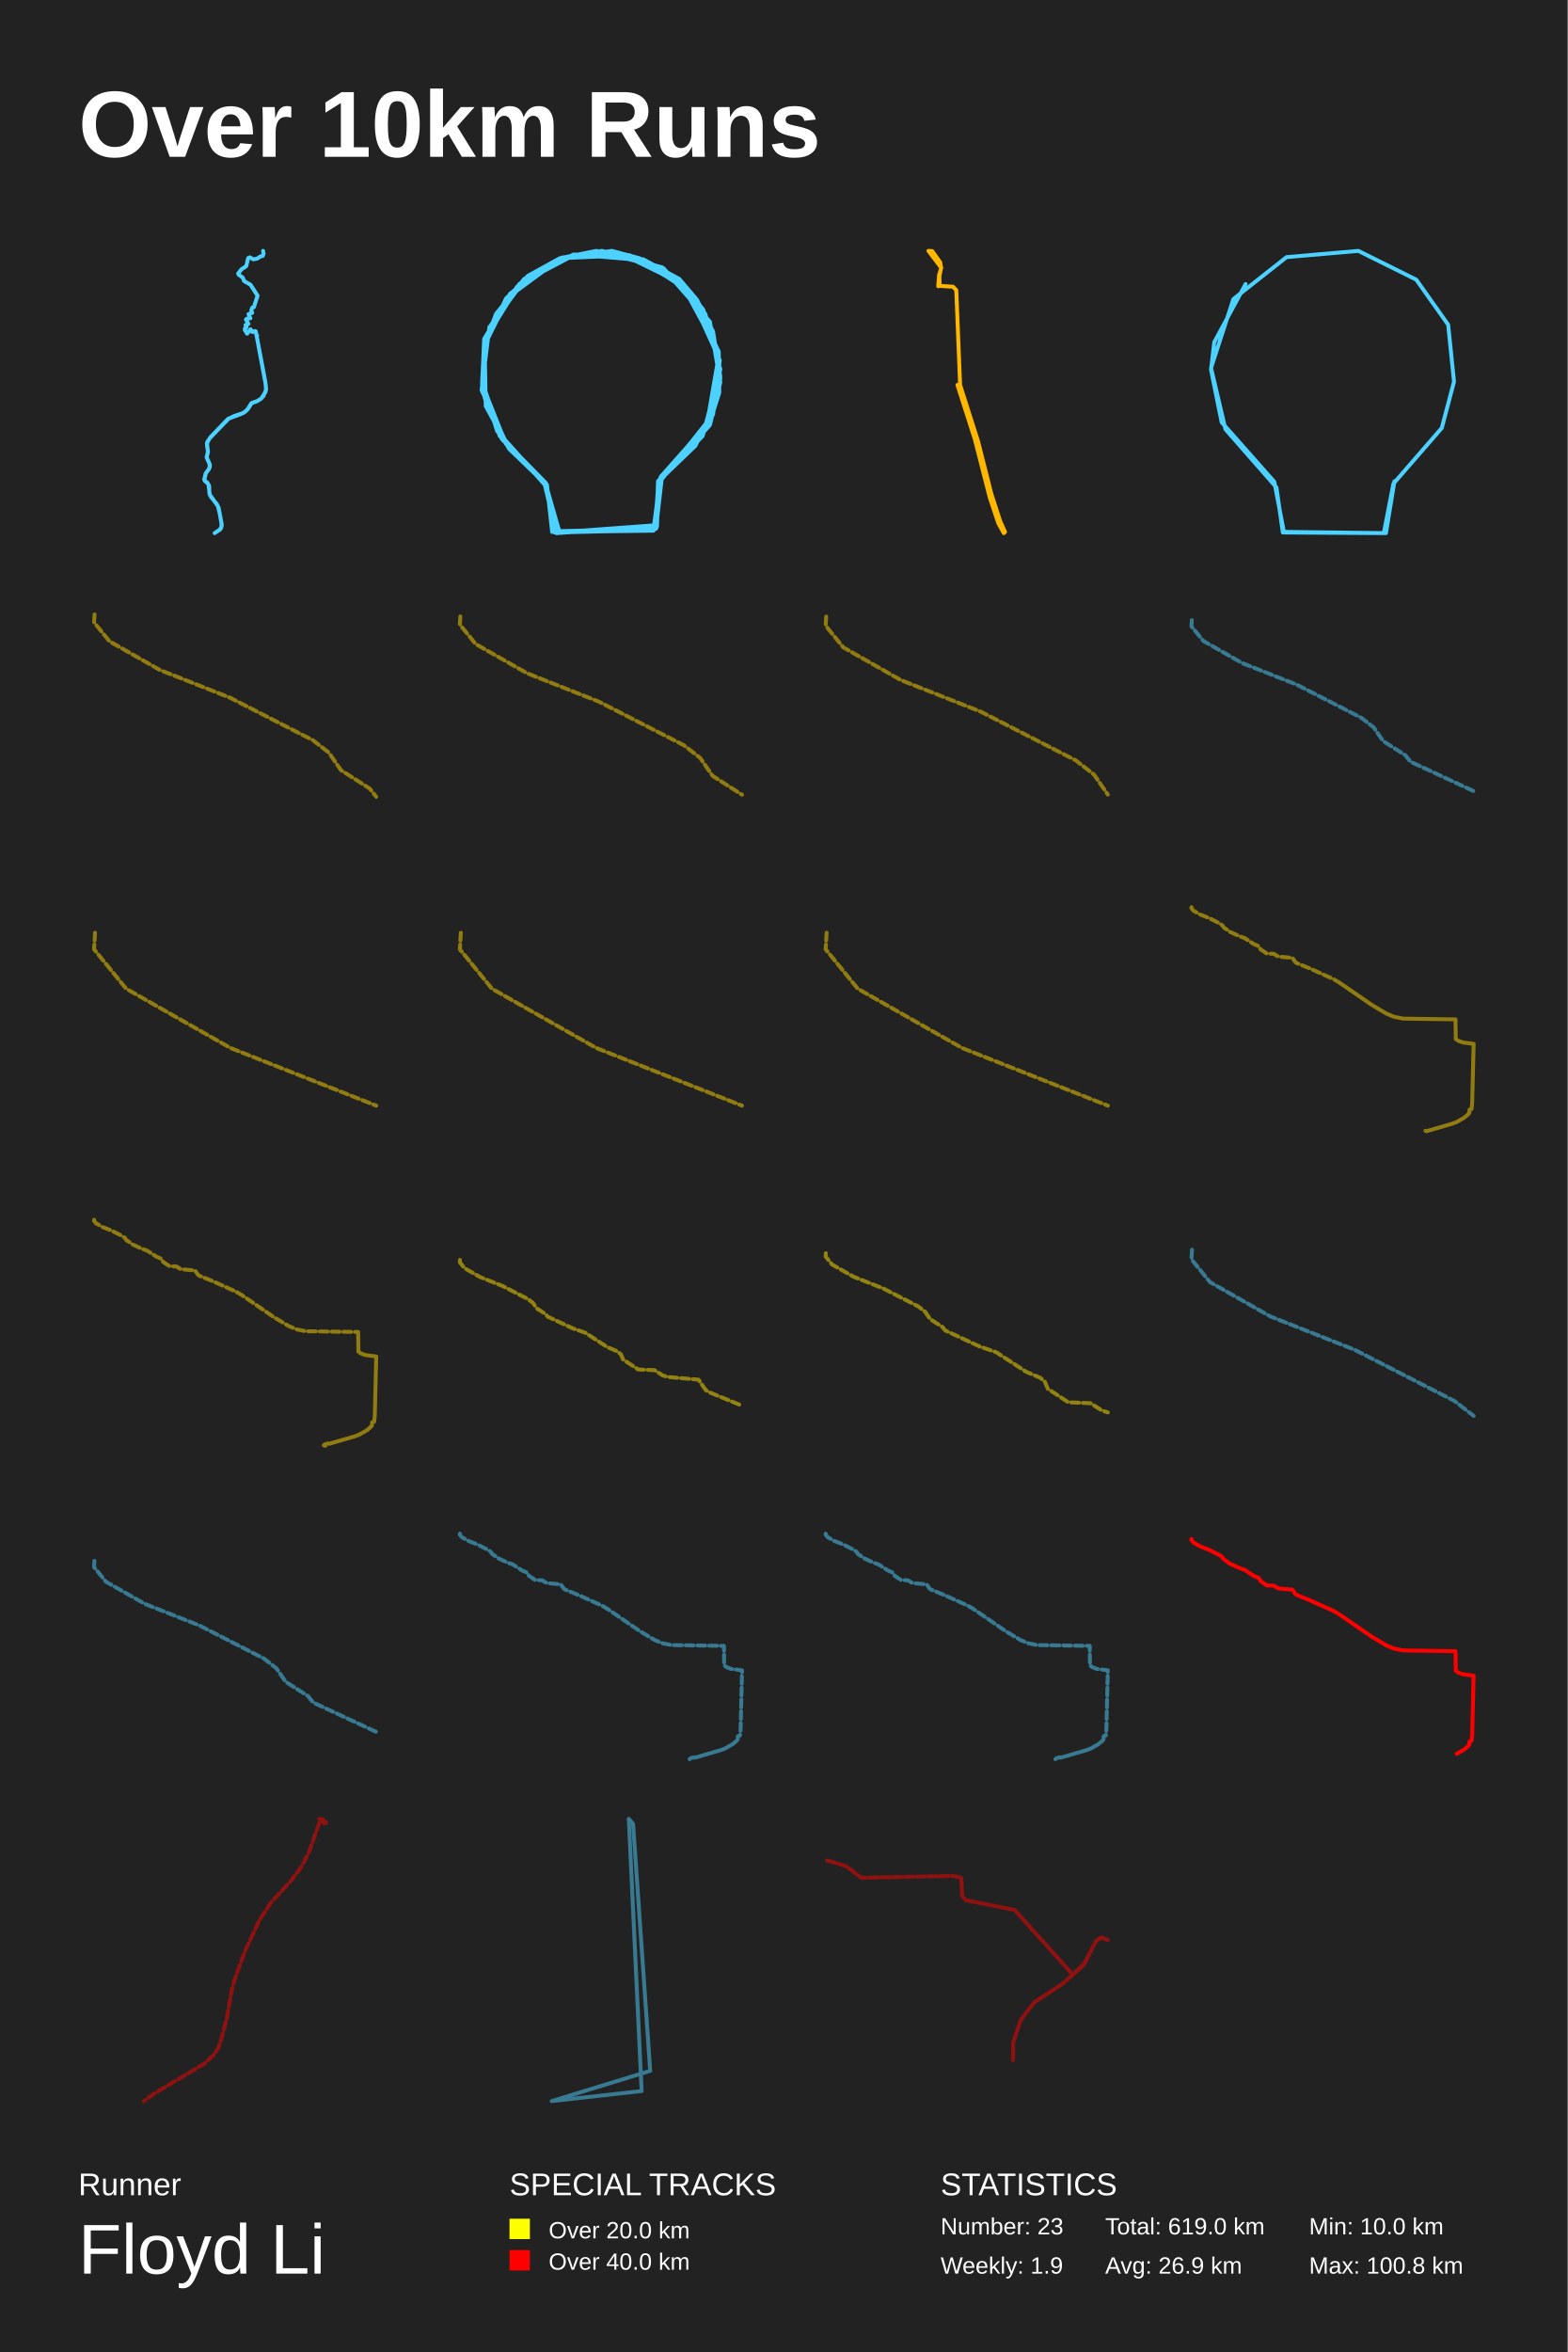
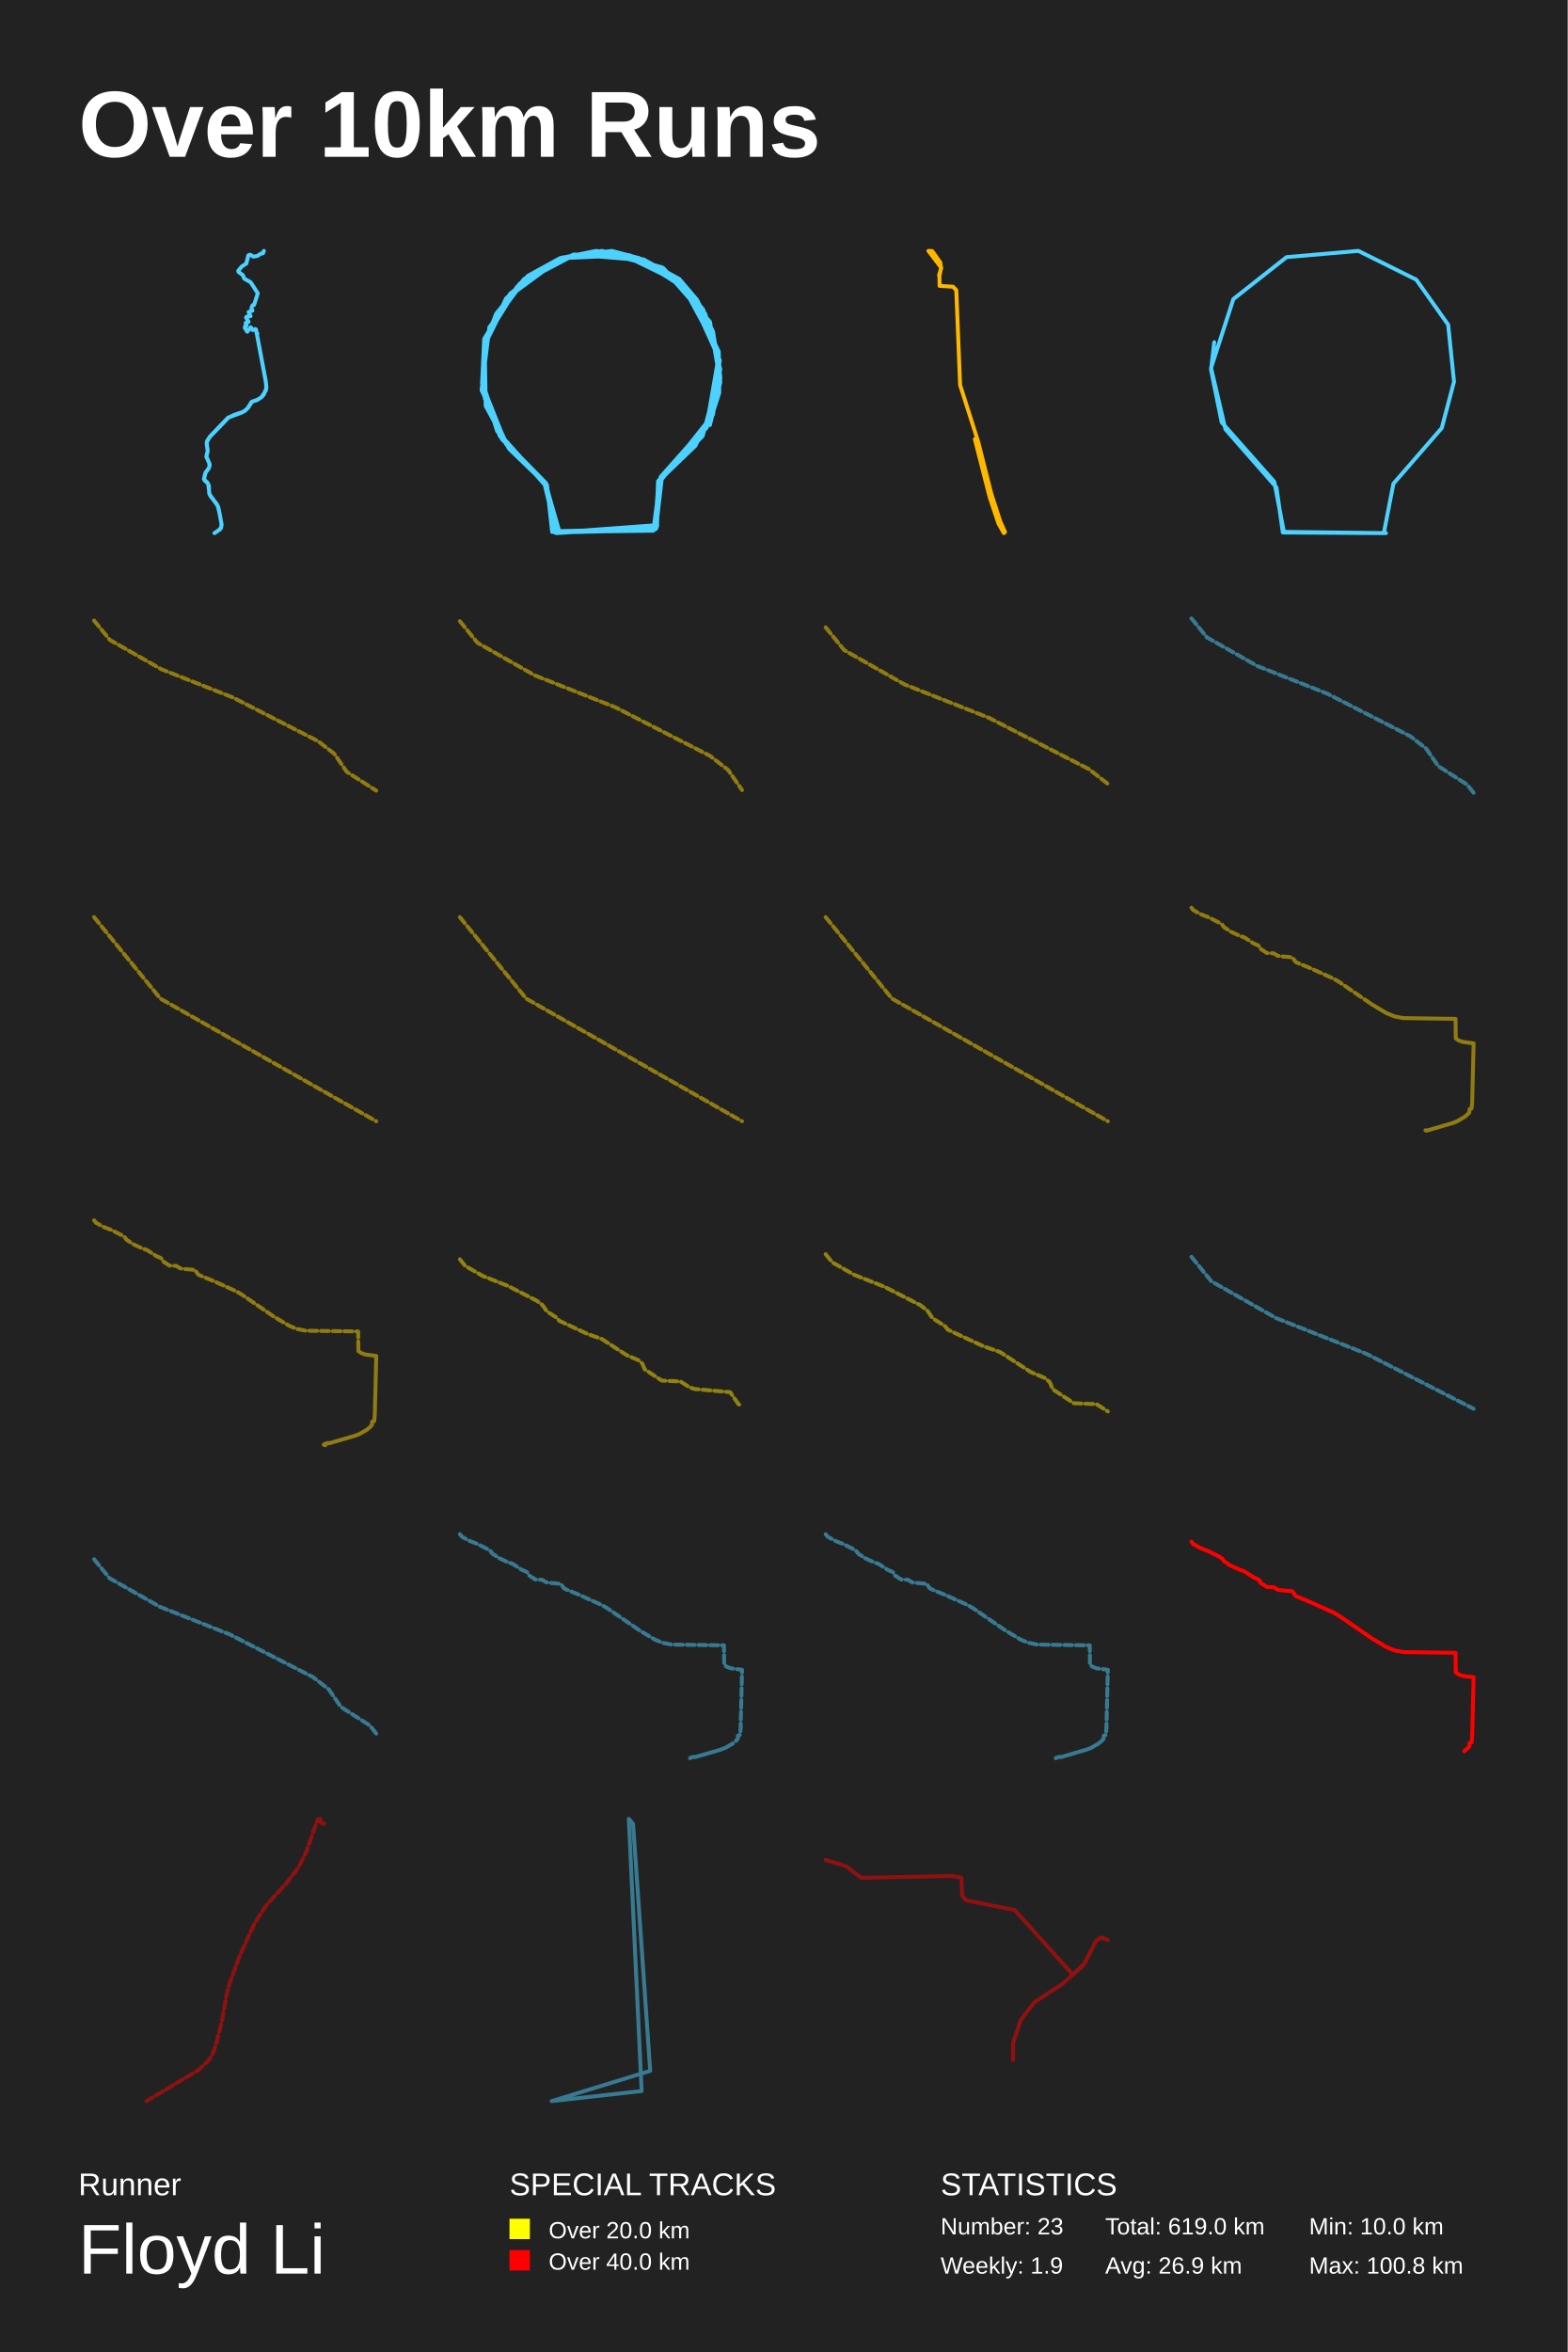
<svg xmlns="http://www.w3.org/2000/svg" baseProfile="full" height="300mm" version="1.1" viewBox="0,0,200,300" width="200mm">
  <defs />
  <rect fill="#222222" height="300" width="200" x="0" y="0" />
  <text fill="#FFFFFF" style="font-size:12px; font-family:Arial; font-weight:bold;" x="10" y="20">Over 10km Runs</text>
  <text fill="#FFFFFF" style="font-size:4px; font-family:Arial" x="10" y="280">Runner</text>
  <text fill="#FFFFFF" style="font-size:9px; font-family:Arial" x="10" y="290">Floyd Li</text>
  <text fill="#FFFFFF" style="font-size:4px; font-family:Arial" x="65" y="280">SPECIAL TRACKS</text>
  <rect fill="yellow" height="2.6" width="2.6" x="65" y="283" />
  <text fill="#FFFFFF" style="font-size:3px; font-family:Arial" x="70" y="285.5">Over 20.0 km</text>
  <rect fill="red" height="2.6" width="2.6" x="65" y="287" />
  <text fill="#FFFFFF" style="font-size:3px; font-family:Arial" x="70" y="289.5">Over 40.0 km</text>
  <text fill="#FFFFFF" style="font-size:4px; font-family:Arial" x="120" y="280">STATISTICS</text>
  <text fill="#FFFFFF" style="font-size:3px; font-family:Arial" x="120" y="285">Number: 23</text>
  <text fill="#FFFFFF" style="font-size:3px; font-family:Arial" x="120" y="290">Weekly: 1.9</text>
  <text fill="#FFFFFF" style="font-size:3px; font-family:Arial" x="141" y="285">Total: 619.0 km</text>
  <text fill="#FFFFFF" style="font-size:3px; font-family:Arial" x="141" y="290">Avg: 26.9 km</text>
  <text fill="#FFFFFF" style="font-size:3px; font-family:Arial" x="167" y="285">Min: 10.0 km</text>
  <text fill="#FFFFFF" style="font-size:3px; font-family:Arial" x="167" y="290">Max: 100.8 km</text>
-   <polyline fill="none" opacity="1" points="31.378,40.753 31.694,41.302 31.318,41.46 31.443,41.714 31.24,41.893 31.228,42.092 31.533,42.559 31.963,42.01 32.179,42.34 32.531,42.223 32.639,42.298 32.722,42.793 32.806,42.793 32.746,42.875 33.894,49.01 33.936,49.724 33.607,50.514 33.308,50.844 32.824,51.153 32.113,51.4 31.694,52.073 31.288,52.513 30.78,52.794 29.106,53.413 26.817,55.803 26.405,56.51 26.525,57.692 26.357,58.344 26.716,59.134 26.764,59.484 26.674,59.793 26.232,60.398 26.052,61.167 26.602,61.806 26.752,63.083 27.798,64.546 28.031,65.487 28.264,66.778 28.246,67.21 28.043,67.547 27.385,68.0 28.061,67.547 28.222,67.327 28.294,66.949 27.893,64.786 27.672,64.319 26.871,63.316 26.716,62.925 26.68,61.977 26.453,61.558 26.166,61.387 26.064,61.194 26.268,60.336 26.638,59.869 26.782,59.498 26.764,59.237 26.363,58.324 26.536,57.561 26.411,56.826 26.459,56.345 26.799,55.844 29.136,53.426 29.83,53.083 31.043,52.671 31.563,52.252 32.059,51.441 32.782,51.18 33.326,50.837 33.87,50.006 33.948,49.628 33.852,48.728 32.633,42.264 32.208,42.347 31.969,41.996 31.509,42.553 31.228,42.03 31.449,41.742 31.33,41.46 31.694,41.316 31.378,40.76 31.485,40.65 31.945,40.588 31.7,40.066 32.179,39.894 32.053,39.578 32.202,39.214 32.388,39.186 32.86,37.709 31.963,36.322 31.133,35.841 30.977,35.415 30.427,35.016 30.385,34.879 30.816,34.343 31.413,33.951 31.665,32.914 31.874,32.824 32.322,33.079 32.824,32.983 33.236,32.701 33.511,32.653 33.631,32.35 33.559,32.0" stroke="#4dd2ff" stroke-dasharray="none" stroke-linecap="round" stroke-linejoin="round" stroke-width="0.5" />
-   <polyline fill="none" opacity="1" points="90.372,53.818 84.214,61.065 83.42,67.532 70.774,67.922 69.649,61.611 63.756,55.611 61.637,49.455 62.101,42.909 64.683,38 71.569,32.935 79.249,32.39 86.929,36.13 91.564,44.702 91.895,48.286 90.504,53.818 84.281,60.831 83.42,67.61 70.907,67.922 69.715,62.078 63.425,54.987 61.571,49.143 61.836,44.078 64.55,38.078 67.464,35.273 73.158,32.468 80.441,32.623 87.326,36.52 89.71,39.481 91.696,45.403 90.107,54.598 83.95,61.377 83.751,66.987 71.039,67.922 69.384,61.377 64.948,57.247 61.968,51.792 61.836,44 65.08,37.455 71.569,32.935 75.276,32.156 82.096,33.091 86.664,35.584 88.915,38.234 90.968,42.286 91.895,48.052 90.173,54.52 84.016,61.377 83.552,67.455 70.443,67.844 69.781,61.844 64.021,56 61.505,48.676 62.167,42.831 66.272,36.208 73.356,32.468 81.831,33.169 88.121,37.299 91.696,44.857 91.762,50.078 90.57,53.818 84.214,61.065 83.354,67.688 71.37,67.844 69.582,61.611 64.484,56.468 61.836,50.779 61.902,43.221 65.941,36.598 71.502,32.935 80.308,32.545 87.591,36.753 91.63,44.779 91.299,51.403 88.717,56.857 84.016,61.377 83.817,67.143 70.973,68.0 69.45,61.611 64.55,56.624 61.505,48.987 61.77,43.221 65.477,37.143 71.701,32.857 78.057,32.0 81.566,32.935 87.724,36.909 91.828,45.948 90.968,52.883 84.413,61.143 83.685,67.455 70.642,67.766 69.715,61.844 64.948,57.247 61.439,49.766 62.432,41.74 67.331,35.195 71.436,32.935 76.071,32.0 84.612,34.182 89.975,40.026 91.895,47.117 89.644,55.611 83.95,61.533 83.751,67.299 70.84,67.922 69.781,62.078 63.425,54.987 61.505,48.753 61.77,44 63.293,40.026 66.868,35.584 71.767,32.857 76.799,32.0 84.479,34.104 90.57,41.039 91.895,48.753 90.57,54.208 84.148,61.377" stroke="#4dd2ff" stroke-dasharray="none" stroke-linecap="round" stroke-linejoin="round" stroke-width="0.5" />
-   <polyline fill="none" opacity="1" points="122.148,49.097 124.368,56.017 126.278,63.477 127.378,66.767 128.068,68.0 128.218,67.847 127.628,66.555 126.478,63.019 124.778,56.299 122.488,49.12 121.998,37.006 121.579,36.571 119.869,36.465 119.849,35.208 120.059,34.186 119.959,33.481 118.929,32.024 118.449,32.0 120.089,34.162 119.799,35.114 119.699,36.512" stroke="#ffb800" stroke-dasharray="none" stroke-linecap="round" stroke-linejoin="round" stroke-width="0.5" />
-   <polyline fill="none" opacity="1" points="177.901,61.375 176.816,68.0 163.658,67.92 162.845,62.173 156.334,54.75 154.502,46.927 157.351,38.146 164.133,32.798 173.289,32.0 180.682,35.672 184.752,41.419 185.498,48.683 183.938,54.59 177.766,61.694 176.545,68.0 163.794,67.84 162.573,61.455 155.859,53.872 154.502,47.167 154.909,43.654 158.911,36.231" stroke="#4dd2ff" stroke-dasharray="none" stroke-linecap="round" stroke-linejoin="round" stroke-width="0.5" />
-   <polyline fill="none" opacity="0.5" points="12.06,78.369 12.0,79.385 13.969,81.803 20.381,85.446 29.329,88.984 39.917,94.414 41.945,95.991 43.496,98.233 47.165,100.58 48.0,101.631" stroke="#ffd500" stroke-dasharray="1,0.5" stroke-linecap="round" stroke-linejoin="round" stroke-width="0.5" />
-   <polyline fill="none" opacity="0.5" points="58.728,78.631 58.667,79.671 60.682,82.146 67.247,85.876 76.407,89.498 87.247,95.057 89.323,96.671 90.911,98.966 94.667,101.369" stroke="#ffd500" stroke-dasharray="1,0.5" stroke-linecap="round" stroke-linejoin="round" stroke-width="0.5" />
-   <polyline fill="none" opacity="0.5" points="105.402,78.648 105.333,79.81 107.583,82.572 114.913,86.737 125.14,90.781 137.242,96.987 139.561,98.789 141.333,101.352" stroke="#ffd500" stroke-dasharray="1,0.5" stroke-linecap="round" stroke-linejoin="round" stroke-width="0.5" />
-   <polyline fill="none" opacity="0.5" points="152.046,79.096 152.0,79.885 153.528,81.761 158.505,84.589 165.451,87.335 173.669,91.55 175.244,92.774 176.448,94.514 179.295,96.336 179.943,97.152 188.0,100.904" stroke="#4dd2ff" stroke-dasharray="1,0.5" stroke-linecap="round" stroke-linejoin="round" stroke-width="0.5" />
-   <polyline fill="none" opacity="0.5" points="12.124,118.974 12.0,121.085 16.09,126.106 29.411,133.675 48.0,141.026" stroke="#ffd500" stroke-dasharray="1,0.5" stroke-linecap="round" stroke-linejoin="round" stroke-width="0.5" />
-   <polyline fill="none" opacity="0.5" points="58.791,118.974 58.667,121.085 62.756,126.106 76.078,133.675 94.667,141.026" stroke="#ffd500" stroke-dasharray="1,0.5" stroke-linecap="round" stroke-linejoin="round" stroke-width="0.5" />
-   <polyline fill="none" opacity="0.5" points="105.457,118.974 105.333,121.085 109.423,126.106 122.745,133.675 141.333,141.026" stroke="#ffd500" stroke-dasharray="1,0.5" stroke-linecap="round" stroke-linejoin="round" stroke-width="0.5" />
-   <polyline fill="none" opacity="0.5" points="152.008,115.712 152.0,115.846 152.259,116.164 153.104,116.644 154.282,117.11 155.676,117.825 155.943,118.032 156.147,118.328 156.63,118.637 156.74,118.775 158.107,119.411 158.766,119.642 159.956,120.417 160.51,120.652 160.695,120.814 160.809,121.086 161.625,121.625 162.505,121.662 162.945,121.944 163.192,122.027 164.877,122.174 165.274,122.741 165.446,122.847 167.229,123.581 170.155,124.904 170.862,125.324 174.993,128.165 176.863,129.281 177.872,129.7 179.011,129.926 185.691,130.023 185.722,132.527 186.076,132.767 186.594,132.96 188.0,133.145 187.815,140.683 187.737,141.453 187.478,141.545 187.442,141.974 187.207,142.218 186.798,142.564 185.848,143.108 185.247,143.338 181.984,144.288 181.854,144.233 181.984,144.288 185.247,143.338 185.848,143.108 186.798,142.564 187.207,142.218 187.442,141.974 187.478,141.545 187.737,141.453 187.815,140.683 188.0,133.145 186.594,132.96 186.076,132.767 185.722,132.527 185.691,130.023 179.011,129.926 177.872,129.7 176.863,129.281 174.993,128.165 170.862,125.324" stroke="#ffd500" stroke-dasharray="1,0.5" stroke-linecap="round" stroke-linejoin="round" stroke-width="0.5" />
-   <polyline fill="none" opacity="0.5" points="12.008,155.585 12.0,155.719 12.259,156.037 13.104,156.517 14.282,156.983 15.676,157.698 15.943,157.906 16.147,158.201 16.63,158.51 16.74,158.648 18.107,159.285 18.766,159.515 19.956,160.29 20.51,160.525 20.695,160.687 20.809,160.959 21.625,161.499 22.505,161.535 22.945,161.817 23.192,161.9 24.877,162.047 25.274,162.615 25.446,162.721 27.229,163.454 30.155,164.778 30.862,165.197 34.993,168.038 36.863,169.154 37.872,169.574 39.011,169.8 45.691,169.896 45.722,172.4 46.076,172.64 46.594,172.834 48.0,173.018 47.815,180.556 47.737,181.326 47.478,181.418 47.442,181.847 47.207,182.091 46.798,182.437 45.848,182.981 45.247,183.211 41.984,184.161 41.854,184.106 41.442,184.23 41.308,184.345 41.505,184.415 41.308,184.345 41.442,184.23 41.854,184.106 41.984,184.161 45.247,183.211 45.848,182.981 46.798,182.437 47.207,182.091 47.442,181.847 47.478,181.418 47.737,181.326 47.815,180.556 48.0,173.018 46.594,172.834 46.076,172.64 45.722,172.4 45.691,169.896" stroke="#ffd500" stroke-dasharray="1,0.5" stroke-linecap="round" stroke-linejoin="round" stroke-width="0.5" />
-   <polyline fill="none" opacity="0.5" points="58.685,160.7 58.667,161.016 59.279,161.768 61.275,162.902 64.06,164.004 67.356,165.694 67.987,166.184 68.47,166.882 69.611,167.613 69.871,167.94 73.102,169.444 74.662,169.99 77.474,171.821 78.783,172.377 79.22,172.759 79.489,173.402 81.42,174.678 83.499,174.765 84.539,175.43 85.124,175.626 89.106,175.975 90.044,177.316 90.452,177.567 94.667,179.3" stroke="#ffe200" stroke-dasharray="1,0.5" stroke-linecap="round" stroke-linejoin="round" stroke-width="0.5" />
-   <polyline fill="none" opacity="0.5" points="105.359,159.845 105.333,160.275 106.167,161.299 108.883,162.842 112.672,164.34 117.156,166.64 118.015,167.308 118.672,168.257 120.226,169.251 120.58,169.696 124.975,171.744 127.098,172.485 130.925,174.978 132.706,175.734 133.3,176.253 133.666,177.129 136.293,178.864 139.123,178.983 140.538,179.888 141.333,180.155" stroke="#ffe200" stroke-dasharray="1,0.5" stroke-linecap="round" stroke-linejoin="round" stroke-width="0.5" />
-   <polyline fill="none" opacity="0.5" points="152.072,159.408 152.0,160.629 154.367,163.535 162.076,167.915 172.833,172.169 185.562,178.697 188.0,180.592" stroke="#4dd2ff" stroke-dasharray="1,0.5" stroke-linecap="round" stroke-linejoin="round" stroke-width="0.5" />
-   <polyline fill="none" opacity="0.5" points="12.046,199.096 12.0,199.885 13.528,201.761 18.505,204.589 25.451,207.335 33.669,211.55 35.244,212.774 36.448,214.514 39.295,216.336 39.943,217.152 48.0,220.904" stroke="#4dd2ff" stroke-dasharray="1,0.5" stroke-linecap="round" stroke-linejoin="round" stroke-width="0.5" />
-   <polyline fill="none" opacity="0.5" points="58.675,195.62 58.667,195.754 58.926,196.072 59.77,196.552 60.948,197.018 62.342,197.733 62.61,197.94 62.814,198.235 63.297,198.544 63.407,198.683 64.773,199.319 65.433,199.55 66.623,200.325 67.177,200.56 67.361,200.721 67.475,200.993 68.292,201.533 69.172,201.57 69.612,201.851 69.859,201.934 71.544,202.082 71.94,202.649 72.113,202.755 73.896,203.489 76.822,204.812 77.529,205.232 81.66,208.073 83.529,209.189 84.539,209.608 85.677,209.834 92.358,209.931 92.389,212.435 92.742,212.675 93.261,212.868 94.667,213.053 94.482,220.591 94.404,221.361 94.144,221.453 94.109,221.882 93.873,222.126 93.465,222.472 92.515,223.016 91.914,223.246 88.65,224.196 88.521,224.14 88.108,224.265 87.975,224.38 88.108,224.265 88.521,224.14 88.65,224.196 91.914,223.246 92.515,223.016 93.465,222.472 93.873,222.126" stroke="#4dd2ff" stroke-dasharray="1,0.5" stroke-linecap="round" stroke-linejoin="round" stroke-width="0.5" />
-   <polyline fill="none" opacity="0.5" points="105.341,195.62 105.333,195.754 105.593,196.072 106.437,196.552 107.615,197.018 109.009,197.733 109.276,197.94 109.48,198.235 109.963,198.544 110.073,198.683 111.44,199.319 112.1,199.55 113.29,200.325 113.843,200.56 114.028,200.721 114.142,200.993 114.959,201.533 115.838,201.57 116.278,201.851 116.526,201.934 118.21,202.082 118.607,202.649 118.78,202.755 120.563,203.489 123.488,204.812 124.195,205.232 128.327,208.073 130.196,209.189 131.205,209.608 132.344,209.834 139.024,209.931 139.056,212.435 139.409,212.675 139.927,212.868 141.333,213.053 141.149,220.591 141.07,221.361 140.811,221.453 140.776,221.882 140.54,222.126 140.132,222.472 139.181,223.016 138.58,223.246 135.317,224.196 135.187,224.14 134.775,224.265 134.642,224.38 134.775,224.265 135.187,224.14 135.317,224.196 138.58,223.246 139.181,223.016 140.132,222.472 140.54,222.126 140.776,221.882" stroke="#4dd2ff" stroke-dasharray="1,0.5" stroke-linecap="round" stroke-linejoin="round" stroke-width="0.5" />
-   <polyline fill="none" opacity="1" points="152.008,196.302 152.0,196.436 152.259,196.754 153.104,197.234 154.282,197.7 155.676,198.415 155.943,198.622 156.147,198.918 156.63,199.227 156.74,199.365 158.107,200.001 158.766,200.232 159.956,201.007 160.51,201.242 160.695,201.404 160.809,201.676 161.625,202.215 162.505,202.252 162.945,202.534 163.192,202.617 164.877,202.764 165.274,203.331 165.446,203.438 167.229,204.171 170.155,205.494 170.862,205.914 174.993,208.755 176.863,209.871 177.872,210.29 179.011,210.516 185.691,210.613 185.722,213.117 186.076,213.357 186.594,213.55 188.0,213.735 187.815,221.273 187.737,222.043 187.478,222.135 187.442,222.564 187.207,222.808 186.798,223.154 185.848,223.698" stroke="red" stroke-dasharray="none" stroke-linecap="round" stroke-linejoin="round" stroke-width="0.5" />
-   <polyline fill="none" opacity="0.5" points="40.735,232.0 41.189,232.049 41.281,232.523 41.643,232.681 41.584,232.415 41.298,232.523 41.189,232.198 40.869,232.128 39.449,236.167 38.465,238.093 37.078,239.95 34.531,242.724 33.068,244.966 31.253,248.886 29.933,252.5 29.521,254.06 28.974,257.229 28.251,260.043 27.898,261.109 27.344,262.037 26.116,263.192 19.627,267.072 18.357,268.0" stroke="red" stroke-dasharray="1,0.5" stroke-linecap="round" stroke-linejoin="round" stroke-width="0.5" />
-   <polyline fill="none" opacity="0.5" points="82.951,264.143 80.765,232.643 80.219,232.0 81.858,266.714 70.382,268.0 82.951,264.143 80.765,232.643 80.219,232.0 81.858,266.714 70.382,268.0 82.951,264.143 80.765,232.643 80.219,232.0 81.858,266.714 70.382,268.0 82.951,264.143 80.765,232.643 80.219,232.0 81.858,266.714 70.382,268.0 82.951,264.143 80.765,232.643 80.219,232.0 81.858,266.714 70.382,268.0 82.951,264.143 80.765,232.643 80.219,232.0 81.858,266.714 70.382,268.0 82.951,264.143 80.765,232.643 80.219,232.0 81.858,266.714 70.382,268.0 82.951,264.143 80.765,232.643 80.219,232.0 81.858,266.714 70.382,268.0 82.951,264.143 80.765,232.643 80.219,232.0 81.858,266.714 70.382,268.0 82.951,264.143 80.765,232.643 80.219,232.0 81.858,266.714 70.382,268.0 82.951,264.143 80.765,232.643 80.219,232.0 81.858,266.714 70.382,268.0 82.951,264.143 80.765,232.643 80.219,232.0 81.858,266.714 70.382,268.0 82.951,264.143 80.765,232.643 80.219,232.0 81.858,266.714 70.382,268.0 82.951,264.143 80.765,232.643 80.219,232.0 81.858,266.714 70.382,268.0 82.951,264.143 80.765,232.643 80.219,232.0 81.858,266.714 70.382,268.0 82.951,264.143 80.765,232.643 80.219,232.0 81.858,266.714 70.382,268.0 82.951,264.143 80.765,232.643 80.219,232.0 81.858,266.714 70.382,268.0 82.951,264.143 80.765,232.643 80.219,232.0 81.858,266.714 70.382,268.0 82.951,264.143 80.765,232.643 80.219,232.0 81.858,266.714 70.382,268.0 82.951,264.143 80.765,232.643 80.219,232.0 81.858,266.714 70.382,268.0 82.951,264.143 80.765,232.643 80.219,232.0 81.858,266.714 70.382,268.0 82.951,264.143 80.765,232.643 80.219,232.0 81.858,266.714 70.382,268.0 82.951,264.143 80.765,232.643 80.219,232.0 81.858,266.714 70.382,268.0 82.951,264.143 80.765,232.643 80.219,232.0 81.858,266.714 70.382,268.0 82.951,264.143 80.765,232.643 80.219,232.0 81.858,266.714 70.382,268.0 82.951,264.143 80.765,232.643 80.219,232.0 81.858,266.714 70.382,268.0 82.951,264.143 80.765,232.643 80.219,232.0 81.858,266.714 70.382,268.0 82.951,264.143 80.765,232.643 80.219,232.0 81.858,266.714 70.382,268.0 82.951,264.143 80.765,232.643 80.219,232.0 81.858,266.714 70.382,268.0 82.951,264.143 80.765,232.643 80.219,232.0" stroke="#4dd2ff" stroke-dasharray="1,0.5" stroke-linecap="round" stroke-linejoin="round" stroke-width="0.5" />
-   <polyline fill="none" opacity="0.5" points="129.252,260.559 129.239,262.761 129.252,260.559 130.215,257.663 131.948,255.401 135.543,253.048 138.175,250.725 139.844,247.572 140.447,247.135 141.333,247.451 140.512,247.119 139.806,247.602 138.406,250.378 136.865,251.871 129.457,243.62 123.231,242.383 122.743,241.794 122.64,239.501 121.51,239.275 109.891,239.517 107.94,238.038 105.333,237.239 107.94,238.038 109.891,239.517 121.51,239.275 122.64,239.501 122.743,241.794 123.231,242.383 129.457,243.62 136.865,251.871 138.406,250.378 139.806,247.602 140.512,247.119 141.333,247.451 140.447,247.135 139.844,247.572 138.175,250.725 135.543,253.048 131.948,255.401 130.215,257.663 129.252,260.559 129.239,262.761 129.252,260.559 130.215,257.663 131.948,255.401 135.543,253.048 138.175,250.725 139.844,247.572 140.447,247.135 141.333,247.451 140.512,247.119 139.806,247.602 138.406,250.378 136.865,251.871 129.457,243.62 123.231,242.383 122.743,241.794 122.64,239.501 121.51,239.275" stroke="red" stroke-dasharray="1,0.5" stroke-linecap="round" stroke-linejoin="round" stroke-width="0.5" />
+   <polyline fill="none" opacity="1" points="31.711,41.04 31.331,41.199 31.458,41.456 31.252,41.636 31.24,41.838 31.548,42.309 31.983,41.754 32.2,42.087 32.556,41.969 32.665,42.046 32.749,42.545 32.834,42.545 32.773,42.629 33.932,48.823 33.974,49.545 33.642,50.342 33.341,50.675 32.852,50.987 32.134,51.237 31.711,51.917 31.301,52.361 30.788,52.645 29.098,53.269 26.786,55.683 26.37,56.397 26.49,57.59 26.321,58.249 26.684,59.047 26.732,59.401 26.641,59.713 26.195,60.323 26.014,61.1 26.569,61.745 26.72,63.035 27.776,64.512 28.011,65.462 28.247,66.766 28.229,67.203 28.023,67.542 27.359,68.0 28.041,67.542 28.204,67.32 28.277,66.939 27.872,64.755 27.649,64.283 26.84,63.27 26.684,62.875 26.647,61.918 26.418,61.495 26.128,61.322 26.026,61.127 26.231,60.261 26.605,59.789 26.75,59.414 26.732,59.151 26.327,58.228 26.502,57.459 26.376,56.716 26.424,56.231 26.768,55.725 29.128,53.283 29.828,52.936 31.053,52.52 31.578,52.097 32.079,51.279 32.81,51.015 33.359,50.668 33.908,49.829 33.986,49.447 33.89,48.539 32.659,42.011 32.23,42.094 31.989,41.741 31.524,42.302 31.24,41.775 31.464,41.484 31.343,41.199 31.711,41.054 31.391,40.492 31.5,40.381 31.965,40.318 31.717,39.791 32.2,39.618 32.073,39.299 32.224,38.931 32.411,38.903 32.888,37.412 31.983,36.01 31.144,35.525 30.987,35.094 30.432,34.692 30.389,34.553 30.824,34.012 31.427,33.617 31.681,32.569 31.892,32.479 32.345,32.735 32.852,32.638 33.268,32.354 33.546,32.305 33.667,32.0" stroke="#4dd2ff" stroke-dasharray="none" stroke-linecap="round" stroke-linejoin="round" stroke-width="0.5" />
+   <polyline fill="none" opacity="1" points="84.214,61.065 83.42,67.532 70.774,67.922 69.649,61.611 63.756,55.611 61.637,49.455 62.101,42.909 64.683,38 71.569,32.935 79.249,32.39 86.929,36.13 91.564,44.702 91.895,48.286 90.504,53.818 84.281,60.831 83.42,67.61 70.907,67.922 69.715,62.078 63.425,54.987 61.571,49.143 61.836,44.078 64.55,38.078 67.464,35.273 73.158,32.468 80.441,32.623 87.326,36.52 89.71,39.481 91.696,45.403 90.107,54.598 83.95,61.377 83.751,66.987 71.039,67.922 69.384,61.377 64.948,57.247 61.968,51.792 61.836,44 65.08,37.455 71.569,32.935 75.276,32.156 82.096,33.091 86.664,35.584 88.915,38.234 90.968,42.286 91.895,48.052 90.173,54.52 84.016,61.377 83.552,67.455 70.443,67.844 69.781,61.844 64.021,56 61.505,48.676 62.167,42.831 66.272,36.208 73.356,32.468 81.831,33.169 88.121,37.299 91.696,44.857 91.762,50.078 90.57,53.818 84.214,61.065 83.354,67.688 71.37,67.844 69.582,61.611 64.484,56.468 61.836,50.779 61.902,43.221 65.941,36.598 71.502,32.935 80.308,32.545 87.591,36.753 91.63,44.779 91.299,51.403 88.717,56.857 84.016,61.377 83.817,67.143 70.973,68.0 69.45,61.611 64.55,56.624 61.505,48.987 61.77,43.221 65.477,37.143 71.701,32.857 78.057,32.0 81.566,32.935 87.724,36.909 91.828,45.948 90.968,52.883 84.413,61.143 83.685,67.455 70.642,67.766 69.715,61.844 64.948,57.247 61.439,49.766 62.432,41.74 67.331,35.195 71.436,32.935 76.071,32.0 84.612,34.182 89.975,40.026 91.895,47.117 89.644,55.611 83.95,61.533 83.751,67.299 70.84,67.922 69.781,62.078 63.425,54.987 61.505,48.753 61.77,44 63.293,40.026 66.868,35.584 71.767,32.857 76.799,32.0 84.479,34.104 90.57,41.039 91.895,48.753 90.57,54.208" stroke="#4dd2ff" stroke-dasharray="none" stroke-linecap="round" stroke-linejoin="round" stroke-width="0.5" />
+   <polyline fill="none" opacity="1" points="124.368,56.017 126.278,63.477 127.378,66.767 128.068,68.0 128.218,67.847 127.628,66.555 126.478,63.019 124.778,56.299 122.488,49.12 121.998,37.006 121.579,36.571 119.869,36.465 119.849,35.208 120.059,34.186 119.959,33.481 118.929,32.024 118.449,32.0 120.089,34.162 119.799,35.114" stroke="#ffb800" stroke-dasharray="none" stroke-linecap="round" stroke-linejoin="round" stroke-width="0.5" />
+   <polyline fill="none" opacity="1" points="176.816,68.0 163.658,67.92 162.845,62.173 156.334,54.75 154.502,46.927 157.351,38.146 164.133,32.798 173.289,32.0 180.682,35.672 184.752,41.419 185.498,48.683 183.938,54.59 177.766,61.694 176.545,68.0 163.794,67.84 162.573,61.455 155.859,53.872 154.502,47.167 154.909,43.654" stroke="#4dd2ff" stroke-dasharray="none" stroke-linecap="round" stroke-linejoin="round" stroke-width="0.5" />
+   <polyline fill="none" opacity="0.5" points="12.0,79.151 14.015,81.626 20.58,85.356 29.74,88.978 40.58,94.537 42.656,96.151 44.244,98.446 48.0,100.849" stroke="#ffd500" stroke-dasharray="1,0.5" stroke-linecap="round" stroke-linejoin="round" stroke-width="0.5" />
+   <polyline fill="none" opacity="0.5" points="58.667,79.229 60.917,81.992 68.246,86.156 78.473,90.2 90.576,96.407 92.894,98.209 94.667,100.771" stroke="#ffd500" stroke-dasharray="1,0.5" stroke-linecap="round" stroke-linejoin="round" stroke-width="0.5" />
+   <polyline fill="none" opacity="0.5" points="105.333,80.019 107.7,82.925 115.409,87.305 126.166,91.558 138.895,98.086 141.333,99.981" stroke="#ffd500" stroke-dasharray="1,0.5" stroke-linecap="round" stroke-linejoin="round" stroke-width="0.5" />
+   <polyline fill="none" opacity="0.5" points="152.0,78.877 153.969,81.295 160.381,84.938 169.329,88.476 179.917,93.906 181.945,95.483 183.496,97.725 187.165,100.072 188.0,101.123" stroke="#4dd2ff" stroke-dasharray="1,0.5" stroke-linecap="round" stroke-linejoin="round" stroke-width="0.5" />
+   <polyline fill="none" opacity="0.5" points="12.0,116.984 20.456,127.367 48.0,143.016" stroke="#ffd500" stroke-dasharray="1,0.5" stroke-linecap="round" stroke-linejoin="round" stroke-width="0.5" />
+   <polyline fill="none" opacity="0.5" points="58.667,116.984 67.122,127.367 94.667,143.016" stroke="#ffd500" stroke-dasharray="1,0.5" stroke-linecap="round" stroke-linejoin="round" stroke-width="0.5" />
+   <polyline fill="none" opacity="0.5" points="105.333,116.984 113.789,127.367 141.333,143.016" stroke="#ffd500" stroke-dasharray="1,0.5" stroke-linecap="round" stroke-linejoin="round" stroke-width="0.5" />
+   <polyline fill="none" opacity="0.5" points="152.0,115.779 152.259,116.097 153.104,116.577 154.282,117.043 155.676,117.758 155.943,117.965 156.147,118.261 156.63,118.57 156.74,118.708 158.107,119.345 158.766,119.575 159.956,120.35 160.51,120.585 160.695,120.747 160.809,121.019 161.625,121.558 162.505,121.595 162.945,121.877 163.192,121.96 164.877,122.107 165.274,122.675 165.446,122.781 167.229,123.514 170.155,124.838 170.862,125.257 174.993,128.098 176.863,129.214 177.872,129.633 179.011,129.859 185.691,129.956 185.722,132.46 186.076,132.7 186.594,132.893 188.0,133.078 187.815,140.616 187.737,141.386 187.478,141.478 187.442,141.907 187.207,142.151 186.798,142.497 185.848,143.041 185.247,143.271 181.984,144.221 181.854,144.166 181.984,144.221 185.247,143.271 185.848,143.041 186.798,142.497 187.207,142.151 187.442,141.907 187.478,141.478 187.737,141.386 187.815,140.616 188.0,133.078 186.594,132.893 186.076,132.7 185.722,132.46 185.691,129.956 179.011,129.859 177.872,129.633 176.863,129.214 174.993,128.098" stroke="#ffd500" stroke-dasharray="1,0.5" stroke-linecap="round" stroke-linejoin="round" stroke-width="0.5" />
+   <polyline fill="none" opacity="0.5" points="12.0,155.652 12.259,155.971 13.104,156.45 14.282,156.916 15.676,157.631 15.943,157.839 16.147,158.134 16.63,158.443 16.74,158.581 18.107,159.218 18.766,159.448 19.956,160.223 20.51,160.458 20.695,160.62 20.809,160.892 21.625,161.432 22.505,161.469 22.945,161.75 23.192,161.833 24.877,161.98 25.274,162.548 25.446,162.654 27.229,163.387 30.155,164.711 30.862,165.13 34.993,167.971 36.863,169.087 37.872,169.507 39.011,169.733 45.691,169.829 45.722,172.333 46.076,172.573 46.594,172.767 48.0,172.951 47.815,180.489 47.737,181.259 47.478,181.351 47.442,181.78 47.207,182.024 46.798,182.37 45.848,182.914 45.247,183.145 41.984,184.094 41.854,184.039 41.442,184.163 41.308,184.279 41.505,184.348 41.308,184.279 41.442,184.163 41.854,184.039 41.984,184.094 45.247,183.145 45.848,182.914 46.798,182.37 47.207,182.024 47.442,181.78 47.478,181.351 47.737,181.259 47.815,180.489 48.0,172.951 46.594,172.767 46.076,172.573 45.722,172.333" stroke="#ffd500" stroke-dasharray="1,0.5" stroke-linecap="round" stroke-linejoin="round" stroke-width="0.5" />
+   <polyline fill="none" opacity="0.5" points="58.667,160.627 59.361,161.48 61.621,162.764 64.775,164.011 68.508,165.925 69.223,166.481 69.769,167.271 71.063,168.099 71.357,168.469 75.016,170.173 76.782,170.791 79.968,172.865 81.451,173.495 81.945,173.927 82.25,174.656 84.437,176.1 86.792,176.199 87.969,176.952 88.632,177.175 93.142,177.57 94.204,179.089 94.667,179.373" stroke="#ffe200" stroke-dasharray="1,0.5" stroke-linecap="round" stroke-linejoin="round" stroke-width="0.5" />
+   <polyline fill="none" opacity="0.5" points="105.333,159.972 106.186,161.019 108.963,162.597 112.838,164.129 117.424,166.481 118.302,167.163 118.974,168.134 120.563,169.151 120.924,169.606 125.419,171.7 127.59,172.458 131.503,175.007 133.325,175.78 133.932,176.311 134.306,177.206 136.993,178.981 139.887,179.103 141.333,180.028" stroke="#ffe200" stroke-dasharray="1,0.5" stroke-linecap="round" stroke-linejoin="round" stroke-width="0.5" />
+   <polyline fill="none" opacity="0.5" points="152.0,160.31 154.538,163.427 162.808,168.125 174.346,172.688 188.0,179.69" stroke="#4dd2ff" stroke-dasharray="1,0.5" stroke-linecap="round" stroke-linejoin="round" stroke-width="0.5" />
+   <polyline fill="none" opacity="0.5" points="12.0,198.877 13.969,201.295 20.381,204.938 29.329,208.476 39.917,213.906 41.945,215.483 43.496,217.725 47.165,220.072 48.0,221.123" stroke="#4dd2ff" stroke-dasharray="1,0.5" stroke-linecap="round" stroke-linejoin="round" stroke-width="0.5" />
+   <polyline fill="none" opacity="0.5" points="58.667,195.687 58.926,196.005 59.77,196.485 60.948,196.951 62.342,197.666 62.61,197.873 62.814,198.168 63.297,198.477 63.407,198.616 64.773,199.252 65.433,199.483 66.623,200.258 67.177,200.493 67.361,200.654 67.475,200.927 68.292,201.466 69.172,201.503 69.612,201.784 69.859,201.867 71.544,202.015 71.94,202.582 72.113,202.688 73.896,203.422 76.822,204.745 77.529,205.165 81.66,208.006 83.529,209.122 84.539,209.541 85.677,209.767 92.358,209.864 92.389,212.368 92.742,212.608 93.261,212.801 94.667,212.986 94.482,220.524 94.404,221.294 94.144,221.386 94.109,221.815 93.873,222.059 93.465,222.405 92.515,222.949 91.914,223.179 88.65,224.129 88.521,224.073 88.108,224.198 87.975,224.313 88.108,224.198 88.521,224.073 88.65,224.129 91.914,223.179 92.515,222.949 93.465,222.405" stroke="#4dd2ff" stroke-dasharray="1,0.5" stroke-linecap="round" stroke-linejoin="round" stroke-width="0.5" />
+   <polyline fill="none" opacity="0.5" points="105.333,195.687 105.593,196.005 106.437,196.485 107.615,196.951 109.009,197.666 109.276,197.873 109.48,198.168 109.963,198.477 110.073,198.616 111.44,199.252 112.1,199.483 113.29,200.258 113.843,200.493 114.028,200.654 114.142,200.927 114.959,201.466 115.838,201.503 116.278,201.784 116.526,201.867 118.21,202.015 118.607,202.582 118.78,202.688 120.563,203.422 123.488,204.745 124.195,205.165 128.327,208.006 130.196,209.122 131.205,209.541 132.344,209.767 139.024,209.864 139.056,212.368 139.409,212.608 139.927,212.801 141.333,212.986 141.149,220.524 141.07,221.294 140.811,221.386 140.776,221.815 140.54,222.059 140.132,222.405 139.181,222.949 138.58,223.179 135.317,224.129 135.187,224.073 134.775,224.198 134.642,224.313 134.775,224.198 135.187,224.073 135.317,224.129 138.58,223.179 139.181,222.949 140.132,222.405 140.54,222.059" stroke="#4dd2ff" stroke-dasharray="1,0.5" stroke-linecap="round" stroke-linejoin="round" stroke-width="0.5" />
+   <polyline fill="none" opacity="1" points="152.0,196.641 152.259,196.959 153.104,197.439 154.282,197.905 155.676,198.62 155.943,198.827 156.147,199.123 156.63,199.432 156.74,199.57 158.107,200.207 158.766,200.437 159.956,201.212 160.51,201.447 160.695,201.609 160.809,201.881 161.625,202.42 162.505,202.457 162.945,202.739 163.192,202.822 164.877,202.969 165.274,203.537 165.446,203.643 167.229,204.376 170.155,205.7 170.862,206.119 174.993,208.96 176.863,210.076 177.872,210.495 179.011,210.721 185.691,210.818 185.722,213.322 186.076,213.562 186.594,213.756 188.0,213.94 187.815,221.478 187.737,222.248 187.478,222.34 187.442,222.769 187.207,223.013 186.798,223.359" stroke="red" stroke-dasharray="none" stroke-linecap="round" stroke-linejoin="round" stroke-width="0.5" />
+   <polyline fill="none" opacity="0.5" points="40.849,232.0 40.944,232.487 41.315,232.65 41.255,232.376 40.961,232.487 40.849,232.152 40.52,232.081 39.06,236.233 38.049,238.212 36.623,240.121 34.005,242.973 32.502,245.277 30.635,249.306 29.278,253.021 28.855,254.625 28.293,257.882 27.55,260.775 27.187,261.871 26.617,262.825 25.355,264.012 18.685,268.0" stroke="red" stroke-dasharray="1,0.5" stroke-linecap="round" stroke-linejoin="round" stroke-width="0.5" />
+   <polyline fill="none" opacity="0.5" points="80.765,232.643 80.219,232.0 81.858,266.714 70.382,268.0 82.951,264.143 80.765,232.643 80.219,232.0 81.858,266.714 70.382,268.0 82.951,264.143 80.765,232.643 80.219,232.0 81.858,266.714 70.382,268.0 82.951,264.143 80.765,232.643 80.219,232.0 81.858,266.714 70.382,268.0 82.951,264.143 80.765,232.643 80.219,232.0 81.858,266.714 70.382,268.0 82.951,264.143 80.765,232.643 80.219,232.0 81.858,266.714 70.382,268.0 82.951,264.143 80.765,232.643 80.219,232.0 81.858,266.714 70.382,268.0 82.951,264.143 80.765,232.643 80.219,232.0 81.858,266.714 70.382,268.0 82.951,264.143 80.765,232.643 80.219,232.0 81.858,266.714 70.382,268.0 82.951,264.143 80.765,232.643 80.219,232.0 81.858,266.714 70.382,268.0 82.951,264.143 80.765,232.643 80.219,232.0 81.858,266.714 70.382,268.0 82.951,264.143 80.765,232.643 80.219,232.0 81.858,266.714 70.382,268.0 82.951,264.143 80.765,232.643 80.219,232.0 81.858,266.714 70.382,268.0 82.951,264.143 80.765,232.643 80.219,232.0 81.858,266.714 70.382,268.0 82.951,264.143 80.765,232.643 80.219,232.0 81.858,266.714 70.382,268.0 82.951,264.143 80.765,232.643 80.219,232.0 81.858,266.714 70.382,268.0 82.951,264.143 80.765,232.643 80.219,232.0 81.858,266.714 70.382,268.0 82.951,264.143 80.765,232.643 80.219,232.0 81.858,266.714 70.382,268.0 82.951,264.143 80.765,232.643 80.219,232.0 81.858,266.714 70.382,268.0 82.951,264.143 80.765,232.643 80.219,232.0 81.858,266.714 70.382,268.0 82.951,264.143 80.765,232.643 80.219,232.0 81.858,266.714 70.382,268.0 82.951,264.143 80.765,232.643 80.219,232.0 81.858,266.714 70.382,268.0 82.951,264.143 80.765,232.643 80.219,232.0 81.858,266.714 70.382,268.0 82.951,264.143 80.765,232.643 80.219,232.0 81.858,266.714 70.382,268.0 82.951,264.143 80.765,232.643 80.219,232.0 81.858,266.714 70.382,268.0 82.951,264.143 80.765,232.643 80.219,232.0 81.858,266.714 70.382,268.0 82.951,264.143 80.765,232.643 80.219,232.0 81.858,266.714 70.382,268.0 82.951,264.143 80.765,232.643 80.219,232.0 81.858,266.714 70.382,268.0 82.951,264.143 80.765,232.643 80.219,232.0 81.858,266.714 70.382,268.0 82.951,264.143" stroke="#4dd2ff" stroke-dasharray="1,0.5" stroke-linecap="round" stroke-linejoin="round" stroke-width="0.5" />
+   <polyline fill="none" opacity="0.5" points="129.239,262.761 129.252,260.559 130.215,257.663 131.948,255.401 135.543,253.048 138.175,250.725 139.844,247.572 140.447,247.135 141.333,247.451 140.512,247.119 139.806,247.602 138.406,250.378 136.865,251.871 129.457,243.62 123.231,242.383 122.743,241.794 122.64,239.501 121.51,239.275 109.891,239.517 107.94,238.038 105.333,237.239 107.94,238.038 109.891,239.517 121.51,239.275 122.64,239.501 122.743,241.794 123.231,242.383 129.457,243.62 136.865,251.871 138.406,250.378 139.806,247.602 140.512,247.119 141.333,247.451 140.447,247.135 139.844,247.572 138.175,250.725 135.543,253.048 131.948,255.401 130.215,257.663 129.252,260.559 129.239,262.761 129.252,260.559 130.215,257.663 131.948,255.401 135.543,253.048 138.175,250.725 139.844,247.572 140.447,247.135 141.333,247.451 140.512,247.119 139.806,247.602 138.406,250.378 136.865,251.871 129.457,243.62 123.231,242.383 122.743,241.794 122.64,239.501" stroke="red" stroke-dasharray="1,0.5" stroke-linecap="round" stroke-linejoin="round" stroke-width="0.5" />
</svg>
